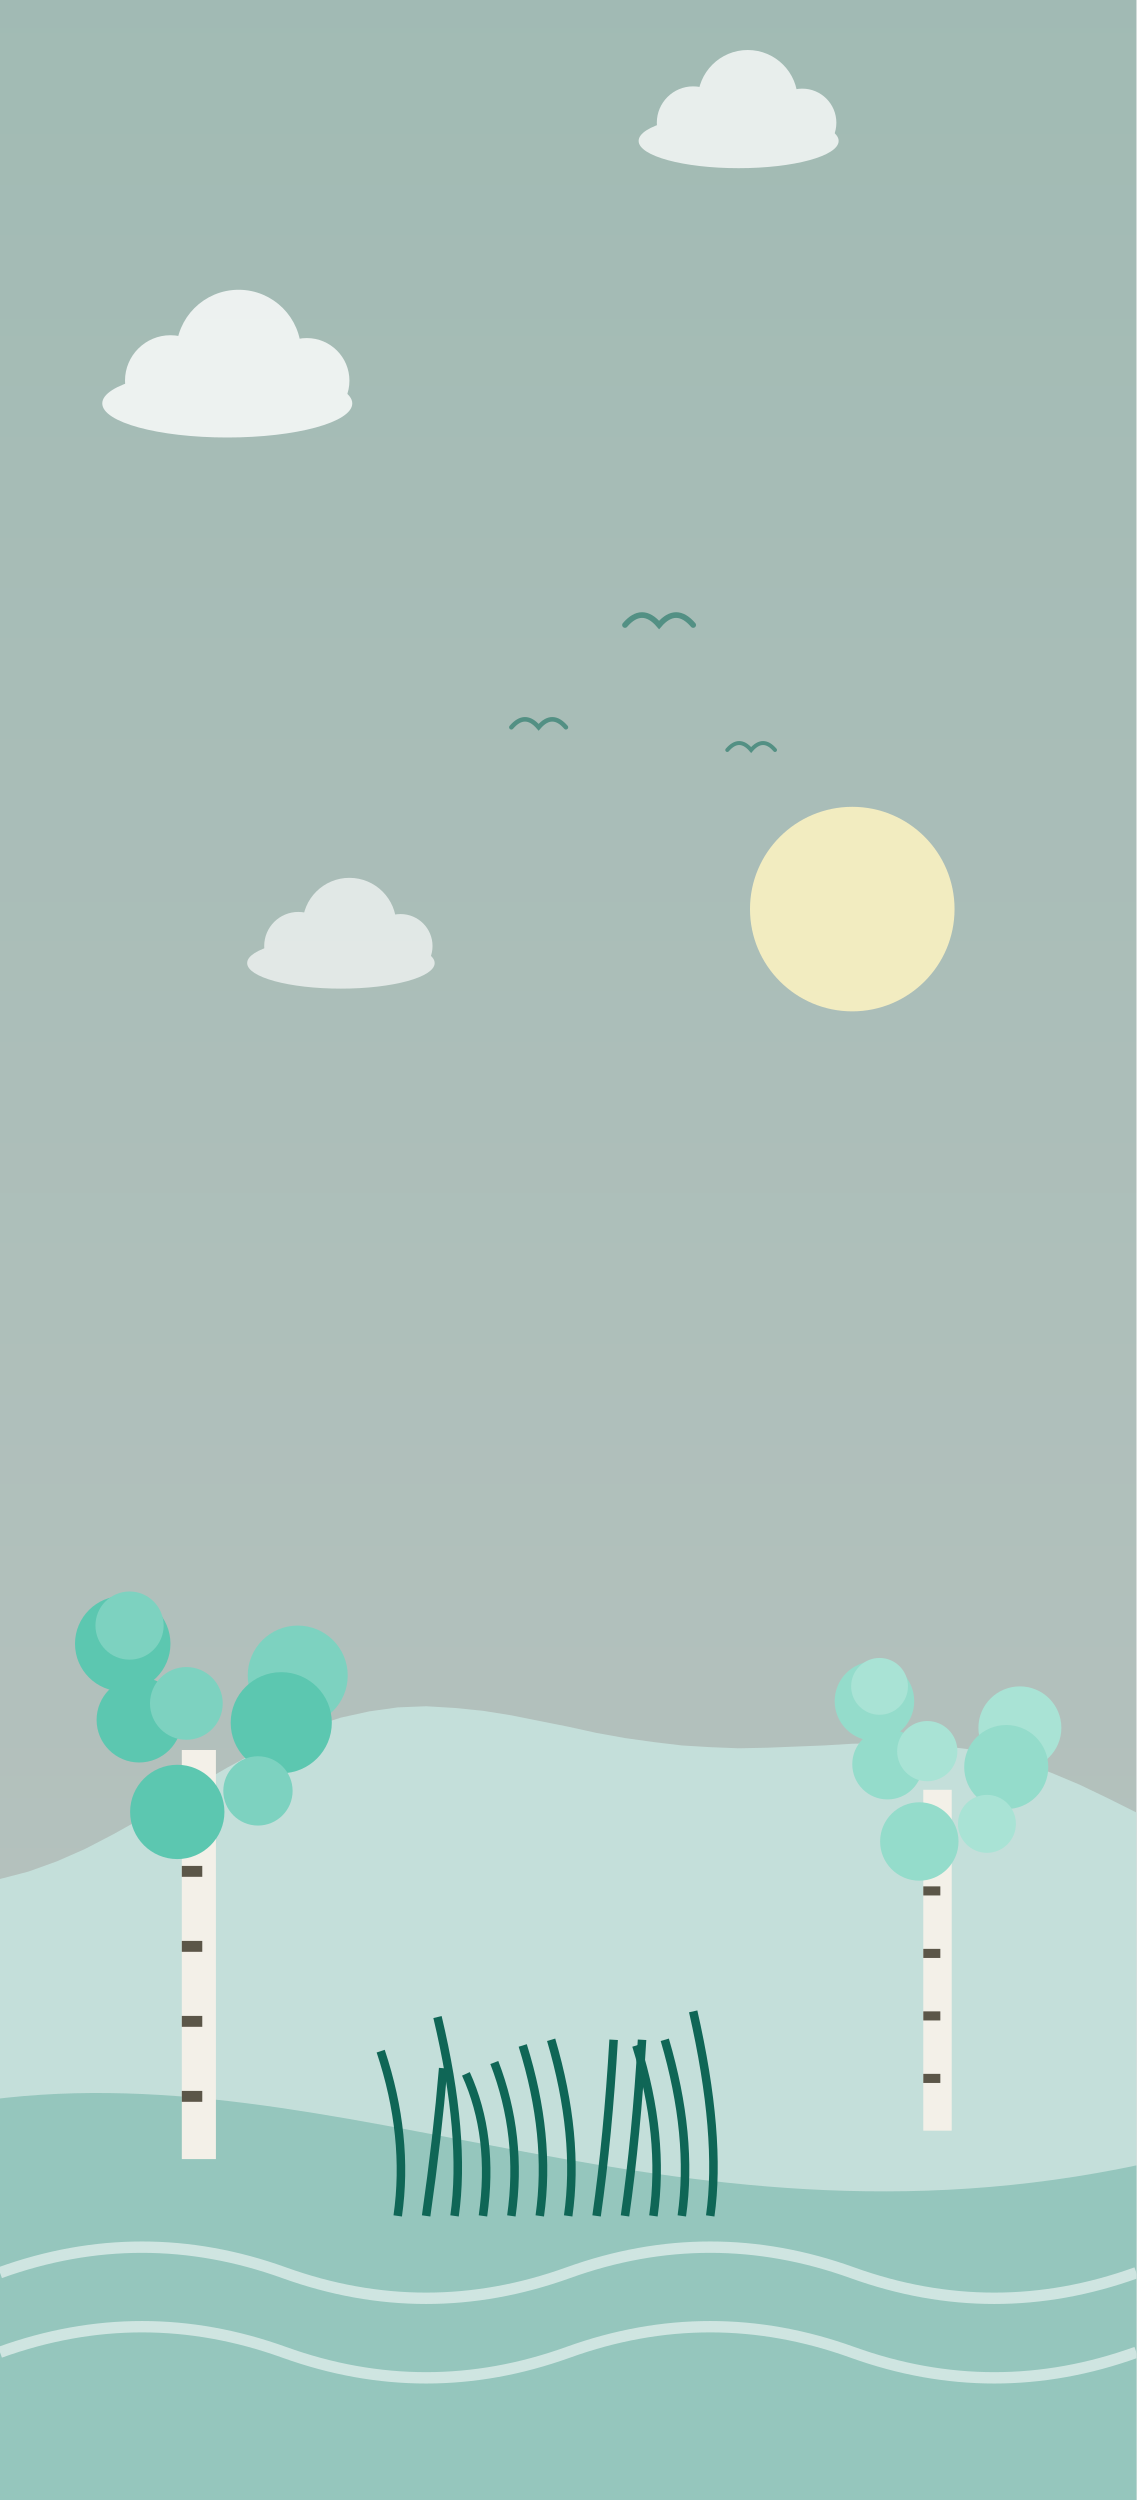
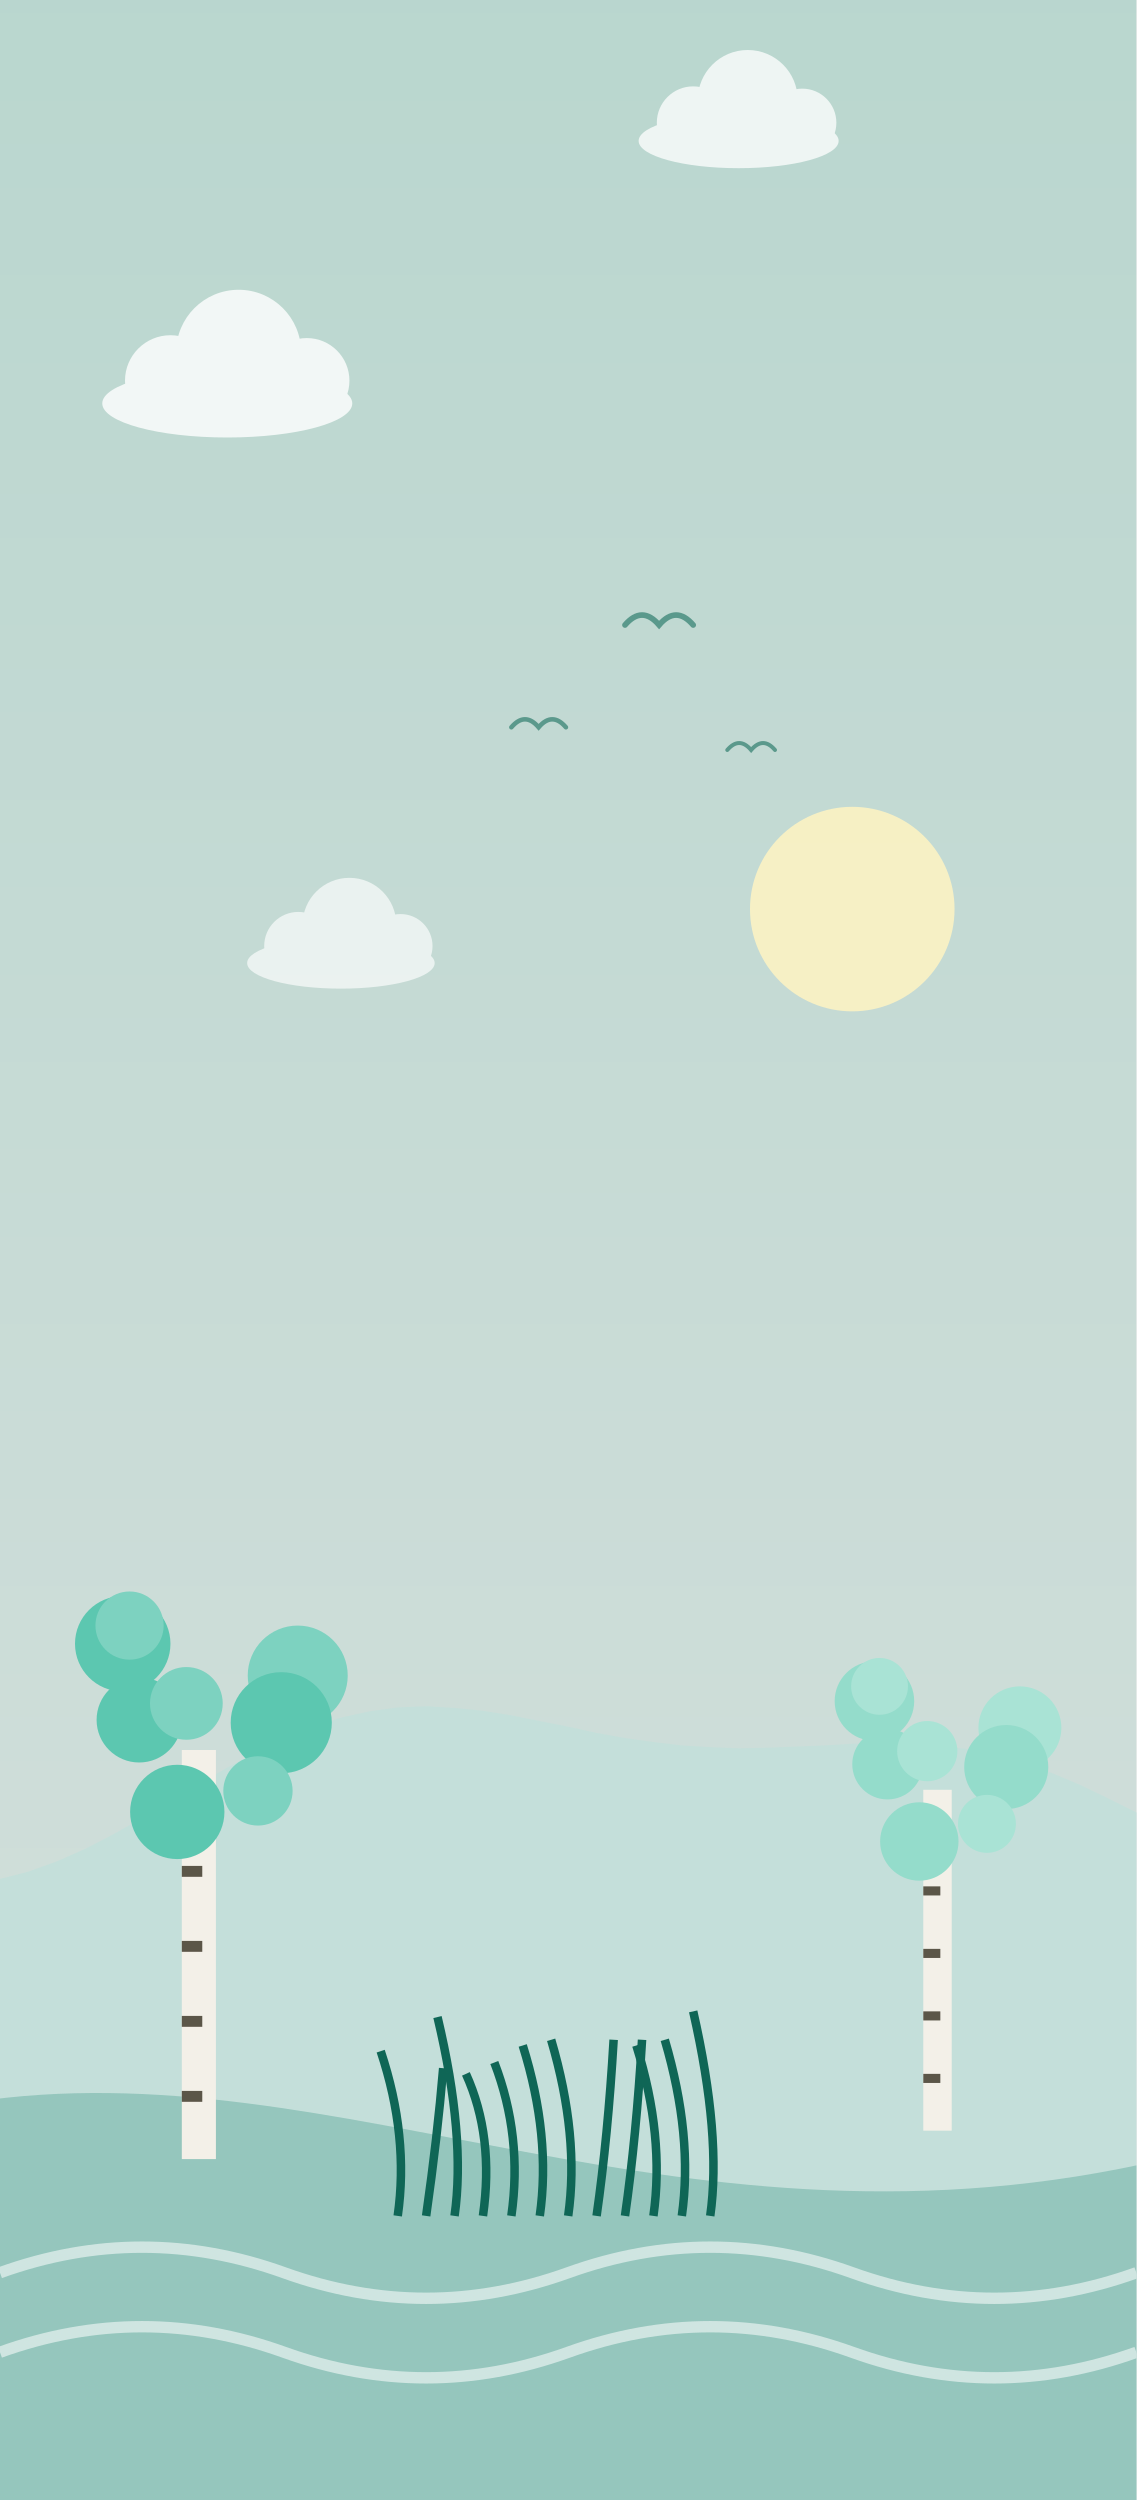
<svg xmlns="http://www.w3.org/2000/svg" viewBox="0 -80 200 440" preserveAspectRatio="xMidYMax slice">
  <defs>
    <linearGradient id="g45" x1="0" y1="0" x2="0" y2="1">
-       <stop offset="0" stop-color="#a0bab3" />
-       <stop offset="1" stop-color="#bac3c0" />
+       <stop offset="0" stop-color="#b8d6ce" />
+       <stop offset="1" stop-color="#d6e0dd" />
    </linearGradient>
  </defs>
  <rect y="-100" width="200" height="460" fill="url(#g45)" />
  <g fill="#ffffff" opacity="0.8" transform="translate(40,-15) scale(1.0)">
    <ellipse cx="0" cy="6" rx="22" ry="6" />
    <circle cx="-10" cy="2" r="8" />
    <circle cx="2" cy="-3" r="11" />
    <circle cx="14" cy="2" r="7.5" />
  </g>
  <g fill="#ffffff" opacity="0.75" transform="translate(130,-60) scale(0.8)">
    <ellipse cx="0" cy="6" rx="22" ry="6" />
    <circle cx="-10" cy="2" r="8" />
    <circle cx="2" cy="-3" r="11" />
    <circle cx="14" cy="2" r="7.5" />
  </g>
  <g fill="#ffffff" opacity="0.65" transform="translate(60,85) scale(0.75)">
    <ellipse cx="0" cy="6" rx="22" ry="6" />
    <circle cx="-10" cy="2" r="8" />
    <circle cx="2" cy="-3" r="11" />
    <circle cx="14" cy="2" r="7.5" />
  </g>
  <path d="M0,0 q3,-3.5 6,0 q3,-3.5 6,0" fill="none" stroke="#2f7d6d" stroke-width="1" stroke-linecap="round" opacity=".7" transform="translate(110,30) scale(1)" />
  <path d="M0,0 q3,-3.5 6,0 q3,-3.5 6,0" fill="none" stroke="#2f7d6d" stroke-width="1" stroke-linecap="round" opacity=".7" transform="translate(90,48) scale(0.8)" />
  <path d="M0,0 q3,-3.5 6,0 q3,-3.5 6,0" fill="none" stroke="#2f7d6d" stroke-width="1" stroke-linecap="round" opacity=".7" transform="translate(128,52) scale(0.7)" />
  <circle cx="150" cy="80" r="18" fill="#fff4c2" opacity="0.85" />
  <path d="M-5 360 L-5 235 L-5 251.4 L0 250.7 L5 249.4 L10 247.6 L15 245.4 L20 242.8 L25 240.0 L30 237.0 L35 234.0 L40 231.1 L45 228.4 L50 225.9 L55 223.9 L60 222.3 L65 221.2 L70 220.5 L75 220.3 L80 220.6 L85 221.1 L90 221.9 L95 222.9 L100 223.9 L105 225.0 L110 225.9 L115 226.6 L120 227.2 L125 227.5 L130 227.7 L135 227.6 L140 227.4 L145 227.2 L150 226.9 L155 226.8 L160 226.9 L165 227.2 L170 227.8 L175 228.8 L180 230.2 L185 232.0 L190 234.1 L195 236.5 L200 239.0 L205 241.7 L205 360Z" fill="#c4dfda" opacity="1" />
  <path d="M-5 290 C60 280 120 320 205 300 V360 H-5Z" fill="#95c6bd" />
  <path d="M0 320 Q25 311 50 320 T100 320 T150 320 T200 320" stroke="#fff" stroke-width="2" fill="none" opacity="0.55" />
  <path d="M0 334 Q25 325 50 334 T100 334 T150 334 T200 334" stroke="#fff" stroke-width="2" fill="none" opacity="0.55" />
  <rect x="32.0" y="228.0" width="6.0" height="72.0" fill="#f3f0e8" />
  <rect x="32.0" y="288.0" width="3.6" height="1.92" fill="#5b5648" />
  <rect x="32.0" y="274.8" width="3.6" height="1.92" fill="#5b5648" />
  <rect x="32.0" y="261.6" width="3.6" height="1.92" fill="#5b5648" />
  <rect x="32.0" y="248.4" width="3.6" height="1.92" fill="#5b5648" />
  <rect x="32.0" y="235.2" width="3.6" height="1.92" fill="#5b5648" />
  <circle cx="21.6" cy="209.3" r="8.4" fill="#5cc7b0" />
  <circle cx="52.4" cy="214.9" r="8.8" fill="#7dd2c0" />
  <circle cx="49.5" cy="223.2" r="8.9" fill="#5cc7b0" />
  <circle cx="22.8" cy="206.1" r="6.0" fill="#7dd2c0" />
  <circle cx="24.5" cy="222.7" r="7.5" fill="#5cc7b0" />
  <circle cx="32.8" cy="219.8" r="6.4" fill="#7dd2c0" />
  <circle cx="31.2" cy="238.9" r="8.3" fill="#5cc7b0" />
  <circle cx="45.4" cy="235.2" r="6.1" fill="#7dd2c0" />
  <rect x="162.5" y="235" width="5" height="60" fill="#f3f0e8" />
  <rect x="162.5" y="285" width="3" height="1.6" fill="#5b5648" />
  <rect x="162.5" y="274" width="3" height="1.6" fill="#5b5648" />
  <rect x="162.5" y="263" width="3" height="1.6" fill="#5b5648" />
  <rect x="162.5" y="252" width="3" height="1.6" fill="#5b5648" />
  <rect x="162.5" y="241" width="3" height="1.6" fill="#5b5648" />
  <circle cx="153.9" cy="219.4" r="7.0" fill="#94dccb" />
  <circle cx="179.5" cy="224.1" r="7.3" fill="#a9e3d5" />
  <circle cx="177.1" cy="231.0" r="7.4" fill="#94dccb" />
  <circle cx="154.8" cy="216.8" r="5.0" fill="#a9e3d5" />
  <circle cx="156.2" cy="230.5" r="6.2" fill="#94dccb" />
  <circle cx="163.2" cy="228.2" r="5.3" fill="#a9e3d5" />
  <circle cx="161.8" cy="244.1" r="6.9" fill="#94dccb" />
  <circle cx="173.7" cy="241.0" r="5.1" fill="#a9e3d5" />
  <path d="M70 310 q2 -14 -3 -29" stroke="#0f6656" stroke-width="1.5" fill="none" />
  <path d="M75 310 q2 -14 3 -26" stroke="#0f6656" stroke-width="1.5" fill="none" />
  <path d="M80 310 q2 -14 -3 -35" stroke="#0f6656" stroke-width="1.5" fill="none" />
  <path d="M85 310 q2 -14 -3 -25" stroke="#0f6656" stroke-width="1.5" fill="none" />
  <path d="M90 310 q2 -14 -3 -27" stroke="#0f6656" stroke-width="1.5" fill="none" />
  <path d="M95 310 q2 -14 -3 -30" stroke="#0f6656" stroke-width="1.5" fill="none" />
  <path d="M100 310 q2 -14 -3 -31" stroke="#0f6656" stroke-width="1.5" fill="none" />
  <path d="M105 310 q2 -14 3 -31" stroke="#0f6656" stroke-width="1.5" fill="none" />
  <path d="M110 310 q2 -14 3 -31" stroke="#0f6656" stroke-width="1.5" fill="none" />
  <path d="M115 310 q2 -14 -3 -30" stroke="#0f6656" stroke-width="1.5" fill="none" />
  <path d="M120 310 q2 -14 -3 -31" stroke="#0f6656" stroke-width="1.5" fill="none" />
  <path d="M125 310 q2 -14 -3 -36" stroke="#0f6656" stroke-width="1.5" fill="none" />
</svg>
